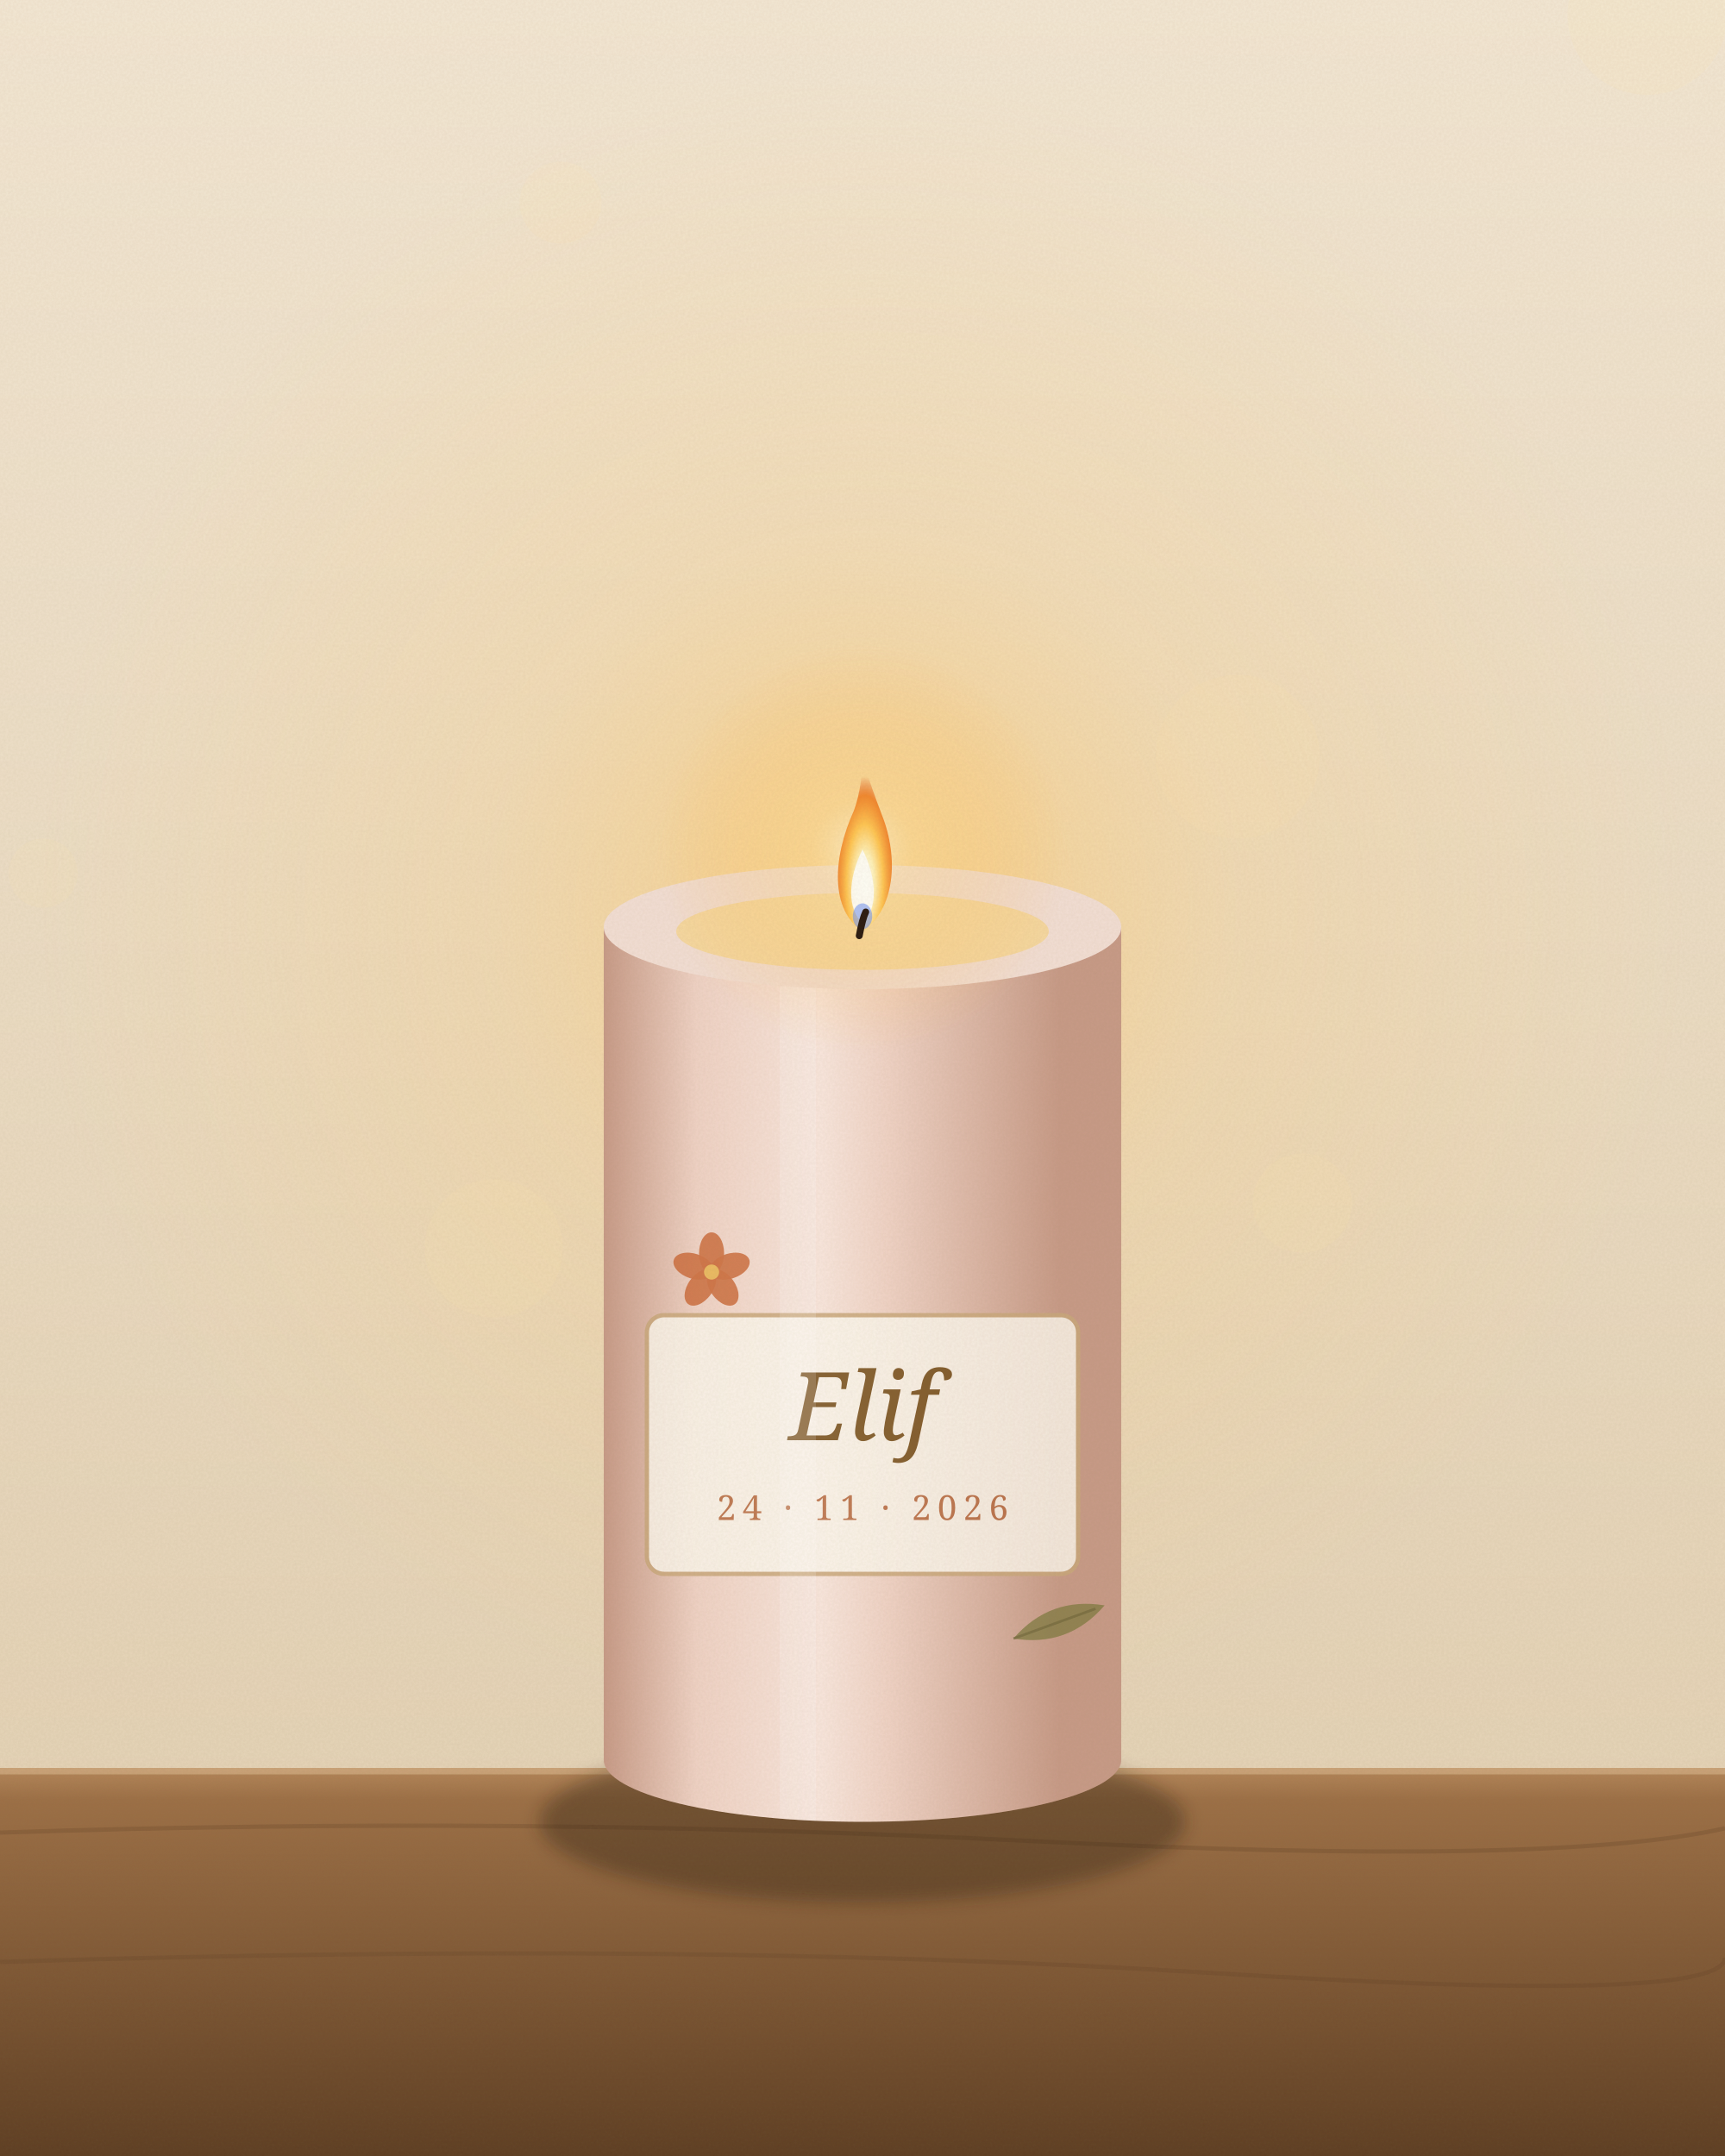
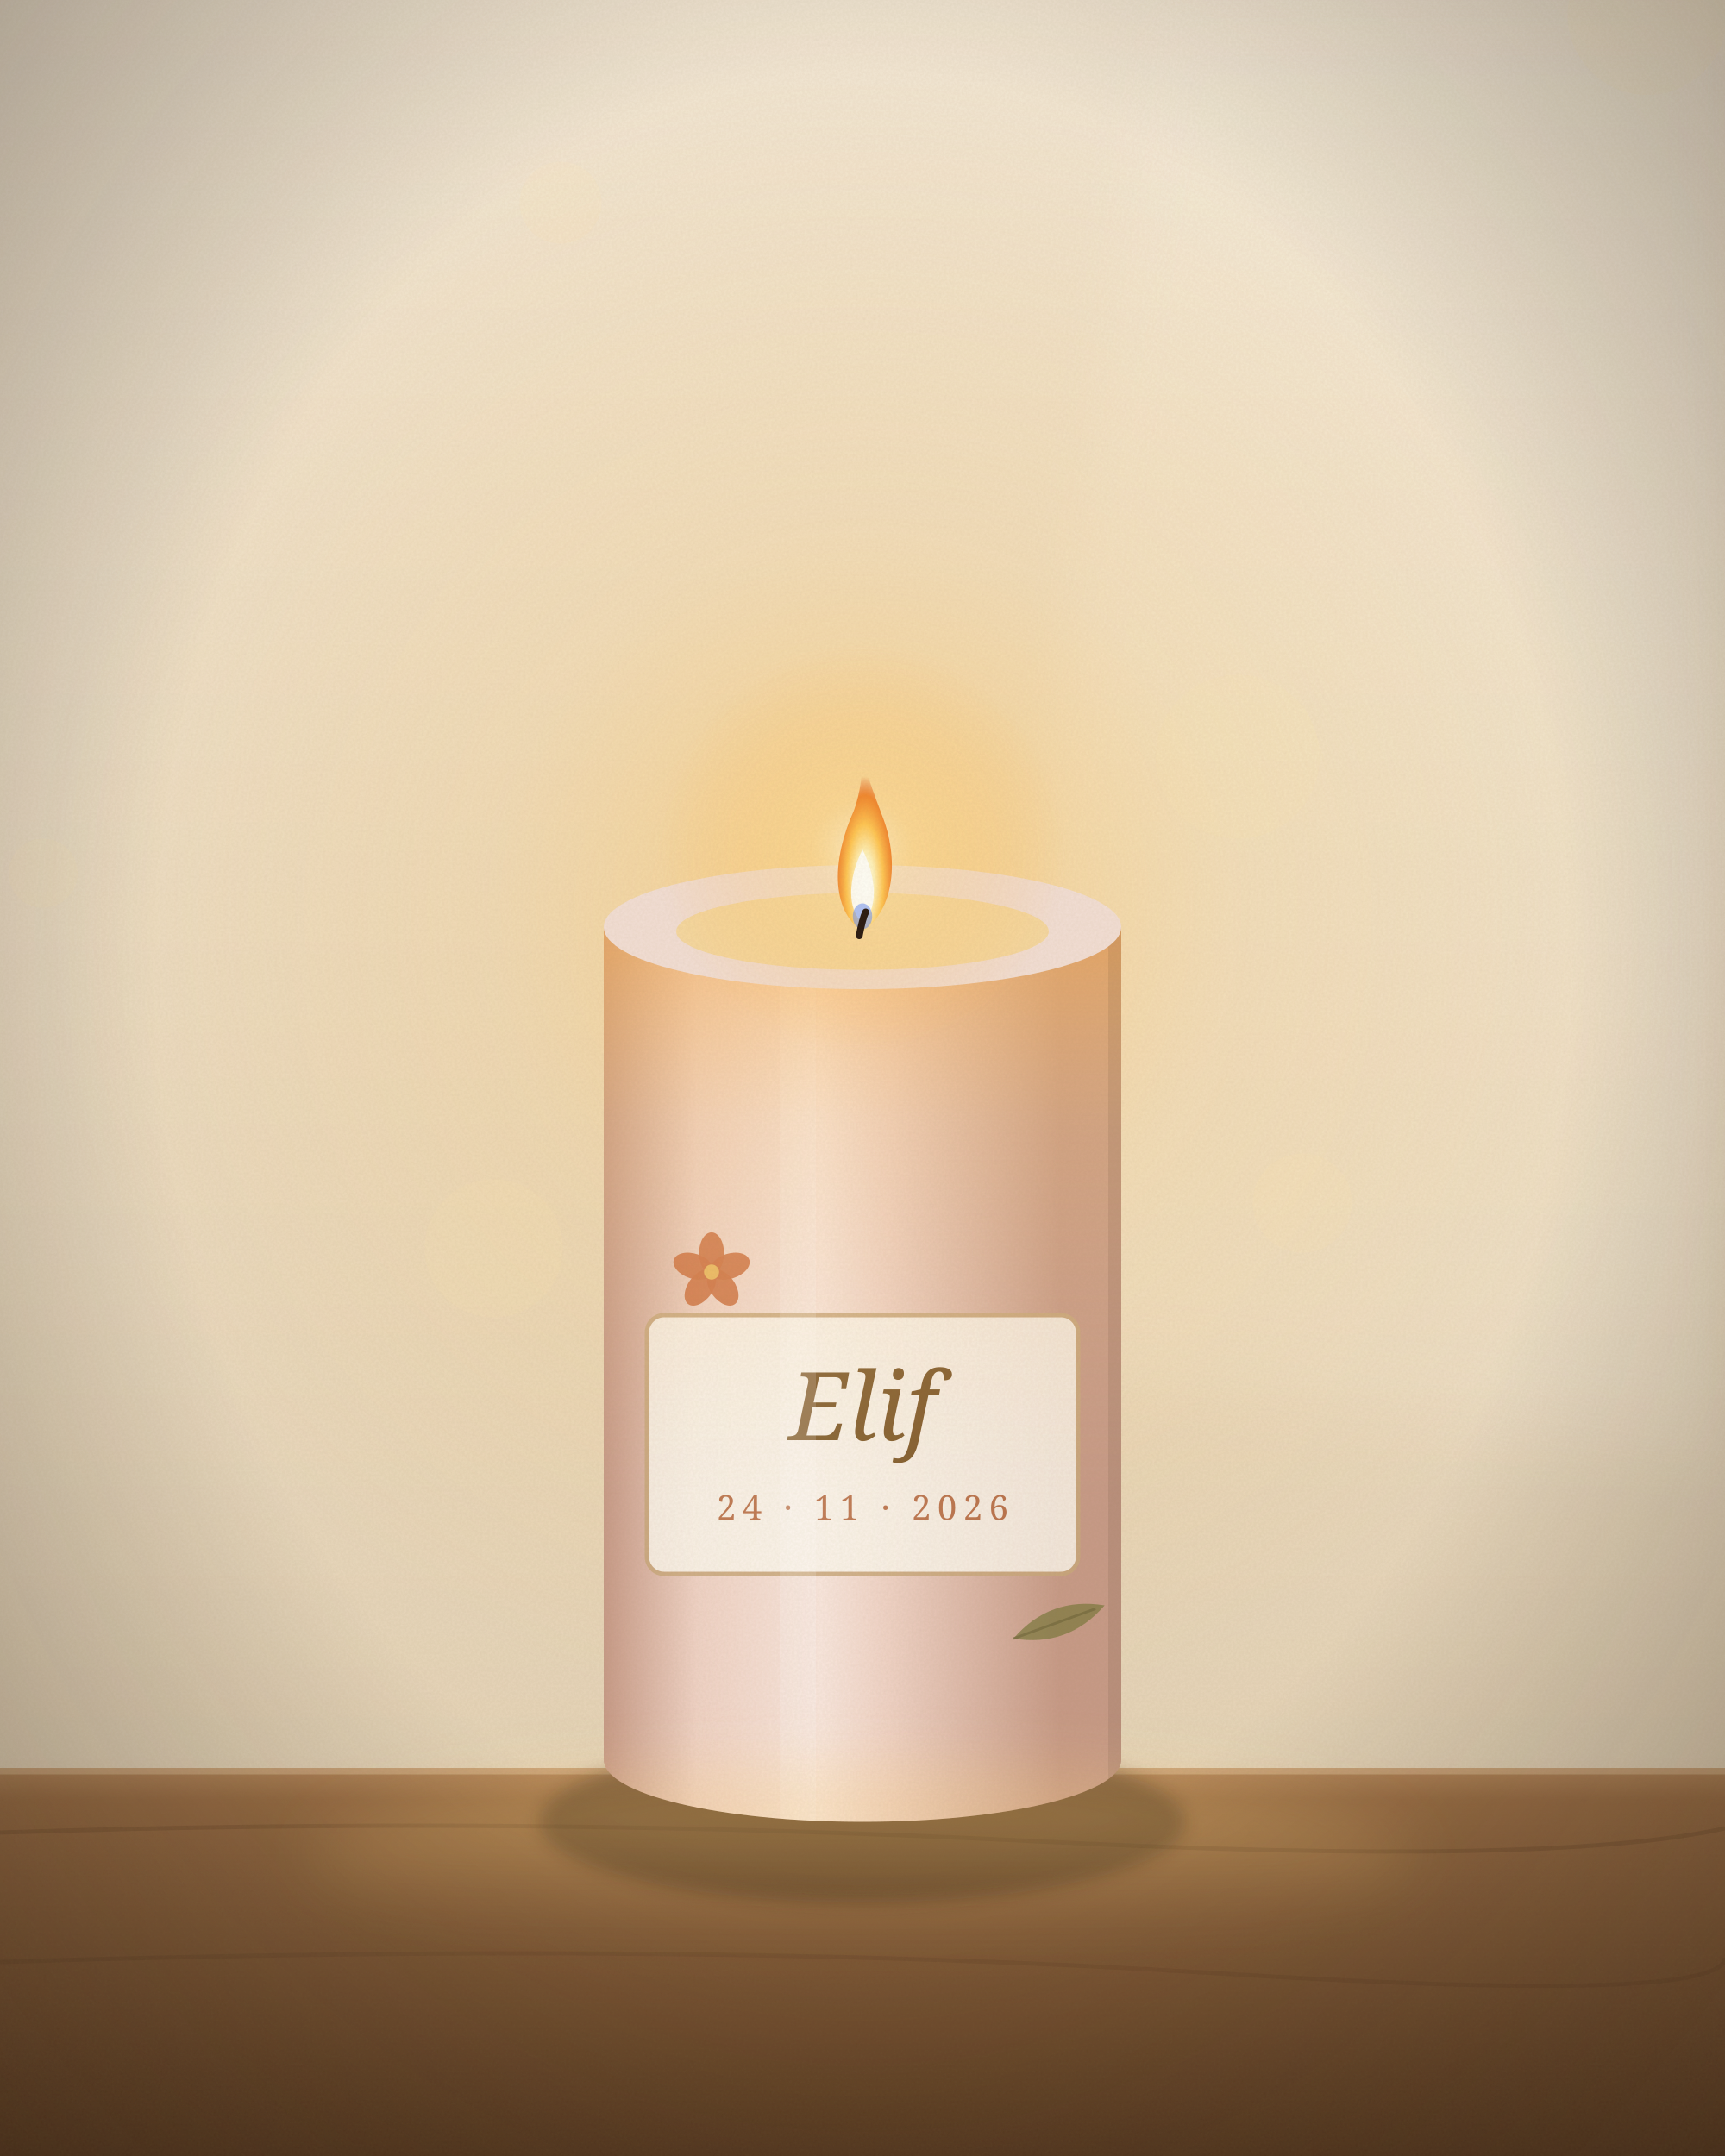
<svg xmlns="http://www.w3.org/2000/svg" viewBox="0 0 800 1000" width="800" height="1000" preserveAspectRatio="xMidYMid slice">
  <defs>
    <linearGradient id="bg5" x1="0" y1="0" x2="0" y2="1">
      <stop offset="0" stop-color="#f3e7d3" />
      <stop offset="1" stop-color="#e2cfb0" />
    </linearGradient>
    <radialGradient id="warm5" cx="0.5" cy="0.5" r="0.5">
      <stop offset="0" stop-color="#ffcf7a" stop-opacity="0.75" />
      <stop offset="0.45" stop-color="#ffcf7a" stop-opacity="0.22" />
      <stop offset="1" stop-color="#ffcf7a" stop-opacity="0" />
    </radialGradient>
    <linearGradient id="wood5" x1="0" y1="0" x2="0" y2="1">
      <stop offset="0" stop-color="#b48659" />
      <stop offset="0.08" stop-color="#9c6f45" />
      <stop offset="1" stop-color="#5e3e22" />
    </linearGradient>
    <radialGradient id="flame5" cx="0.5" cy="0.72" r="0.62">
      <stop offset="0" stop-color="#fffdf2" />
      <stop offset="0.28" stop-color="#fff1b8" />
      <stop offset="0.55" stop-color="#ffc552" />
      <stop offset="0.82" stop-color="#f07a1c" stop-opacity="0.85" />
      <stop offset="1" stop-color="#d9480f" stop-opacity="0" />
    </radialGradient>
    <radialGradient id="halo5" cx="0.5" cy="0.5" r="0.5">
      <stop offset="0" stop-color="#fff6d8" stop-opacity="0.95" />
      <stop offset="0.25" stop-color="#ffd98a" stop-opacity="0.5" />
      <stop offset="1" stop-color="#ffb347" stop-opacity="0" />
    </radialGradient>
+     <linearGradient id="waxglow5" x1="0" y1="0" x2="0" y2="1">
+       <stop offset="0" stop-color="#ffb04a" stop-opacity="0.55" />
+       <stop offset="0.35" stop-color="#ffc977" stop-opacity="0.22" />
+       <stop offset="1" stop-color="#ffd9a0" stop-opacity="0" />
+     </linearGradient>
+     <radialGradient id="vig5" cx="0.5" cy="0.45" r="0.75">
+       <stop offset="0.55" stop-color="#000" stop-opacity="0" />
+       <stop offset="1" stop-color="#1e120a" stop-opacity="0.38" />
+     </radialGradient>
+     <linearGradient id="reflect5" x1="0" y1="0" x2="0" y2="1">
+       <stop offset="0" stop-color="#ffd27a" stop-opacity="0.35" />
+       <stop offset="1" stop-color="#ffd27a" stop-opacity="0" />
+     </linearGradient>
    <filter id="soft5" x="-50%" y="-50%" width="200%" height="200%">
      <feGaussianBlur stdDeviation="14" />
    </filter>
    <filter id="blur45" x="-50%" y="-50%" width="200%" height="200%">
      <feGaussianBlur stdDeviation="4" />
    </filter>
    <filter id="grain5">
      <feTurbulence type="fractalNoise" baseFrequency="0.85" numOctaves="2" stitchTiles="stitch" />
      <feColorMatrix values="0 0 0 0 0.25  0 0 0 0 0.17  0 0 0 0 0.1  0 0 0 0.09 0" />
    </filter>
  </defs>
  <rect width="800" height="1000" fill="url(#bg5)" />
+   <rect x="496.0" y="-50.0" width="400.0" height="700.0" rx="40" fill="#fff8ea" opacity="0.18" filter="url(#soft5)" transform="rotate(8 640.0 300.0)" />
  <rect x="0" y="820" width="800" height="180" fill="url(#wood5)" />
  <path d="M0 850 Q240.0 842 480.0 854 T800 848" stroke="#4a2f19" stroke-opacity="0.18" stroke-width="2" fill="none" />
  <path d="M0 910 Q320.0 900 560.0 915 T800 908" stroke="#4a2f19" stroke-opacity="0.14" stroke-width="2" fill="none" />
  <rect x="0" y="820" width="800" height="3" fill="#d9b68c" opacity="0.6" />
  <circle cx="400" cy="420" r="380" fill="url(#warm5)">
    <animate attributeName="opacity" values="0.85;1;0.9;1;0.85" dur="3.1s" repeatCount="indefinite" />
  </circle>
  <circle cx="439" cy="450" r="38" fill="#ffe2a6" opacity="0.12">
    <animate attributeName="opacity" values="0.05;0.2;0.05" dur="8.5s" repeatCount="indefinite" />
  </circle>
  <circle cx="229" cy="579" r="32" fill="#ffe2a6" opacity="0.12">
    <animate attributeName="opacity" values="0.05;0.2;0.05" dur="8.0s" repeatCount="indefinite" />
  </circle>
  <circle cx="604" cy="558" r="23" fill="#ffe2a6" opacity="0.12">
    <animate attributeName="opacity" values="0.05;0.2;0.05" dur="6.5s" repeatCount="indefinite" />
  </circle>
  <circle cx="574" cy="351" r="38" fill="#ffe2a6" opacity="0.12">
    <animate attributeName="opacity" values="0.05;0.2;0.05" dur="6.5s" repeatCount="indefinite" />
  </circle>
  <circle cx="764" cy="7" r="37" fill="#ffe2a6" opacity="0.12">
    <animate attributeName="opacity" values="0.05;0.2;0.05" dur="6.5s" repeatCount="indefinite" />
  </circle>
  <circle cx="20" cy="405" r="16" fill="#ffe2a6" opacity="0.12">
    <animate attributeName="opacity" values="0.05;0.2;0.05" dur="5.9s" repeatCount="indefinite" />
  </circle>
  <circle cx="260" cy="94" r="19" fill="#ffe2a6" opacity="0.12">
    <animate attributeName="opacity" values="0.05;0.2;0.05" dur="5.3s" repeatCount="indefinite" />
  </circle>
  <defs>
    <linearGradient id="w5" x1="0" y1="0" x2="1" y2="0">
      <stop offset="0" stop-color="#c79a86" />
      <stop offset="0.18" stop-color="#efd2c4" />
      <stop offset="0.42" stop-color="#f9e6dc" />
      <stop offset="0.55" stop-color="#efd2c4" />
      <stop offset="0.88" stop-color="#c79a86" />
      <stop offset="1" stop-color="#c79a86" />
    </linearGradient>
  </defs>
  <clipPath id="clip5_280_430">
    <path d="M280 430 L280 816.2 A120.0 28.8 0 0 0 520 816.2 L520 430 Z" />
  </clipPath>
  <ellipse cx="400.0" cy="845" rx="150.0" ry="37.44" fill="#2b1a0e" opacity="0.38" filter="url(#blur45)" />
  <path d="M280 430 L280 816.2 A120.0 28.8 0 0 0 520 816.2 L520 430 Z" fill="url(#w5)" />
  <g clip-path="url(#clip5_280_430)">
    <rect x="300" y="610" width="200" height="120" rx="8" fill="#fbf6ec" stroke="#c8a77a" stroke-width="2" />
    <text x="400" y="668" text-anchor="middle" font-family="Georgia,serif" font-style="italic" font-size="44" fill="#6e4710">Elif</text>
    <text x="400" y="705" text-anchor="middle" font-family="Georgia,serif" font-size="16" letter-spacing="3" fill="#b4673b">24 · 11 · 2026</text>
    <g transform="translate(330 590) rotate(0)">
      <ellipse cx="0" cy="-8.8" rx="5.8" ry="9.6" fill="#c8612d" transform="rotate(0)" opacity="0.92" />
      <ellipse cx="0" cy="-8.8" rx="5.8" ry="9.6" fill="#c8612d" transform="rotate(72)" opacity="0.92" />
      <ellipse cx="0" cy="-8.8" rx="5.8" ry="9.6" fill="#c8612d" transform="rotate(144)" opacity="0.92" />
      <ellipse cx="0" cy="-8.8" rx="5.8" ry="9.6" fill="#c8612d" transform="rotate(216)" opacity="0.92" />
      <ellipse cx="0" cy="-8.8" rx="5.8" ry="9.6" fill="#c8612d" transform="rotate(288)" opacity="0.92" />
      <circle r="3.5" fill="#e9b44c" />
    </g>
    <g transform="translate(470 760) rotate(-20)">
      <path d="M0 0 Q22.5 -12.6 45 0 Q22.5 12.6 0 0 Z" fill="#7d7a3f" opacity="0.9" />
      <path d="M0 0 L40.5 0" stroke="#5a5626" stroke-width="1.2" opacity="0.6" />
    </g>
    <rect x="280" y="430" width="240" height="415" fill="url(#w5)" opacity="0.18" />
    <rect x="361.6" y="430" width="16.8" height="415" fill="#fff" opacity="0.16" />
+     <rect x="280" y="430" width="240" height="264.0" fill="url(#waxglow5)">
+       <animate attributeName="opacity" values="0.85;1;0.9;1;0.85" dur="3.1s" begin="0.00s" repeatCount="indefinite" />
+     </rect>
+     <rect x="514" y="430" width="6" height="415" fill="#3b2412" opacity="0.10" />
  </g>
  <ellipse cx="400.0" cy="430" rx="120.0" ry="28.8" fill="#f2ded3" />
  <ellipse cx="400.0" cy="432" rx="86.4" ry="17.856" fill="#f6d79a" opacity="0.9">
    <animate attributeName="opacity" values="0.8;1;0.85;0.95;0.8" dur="3.1s" begin="0.00s" repeatCount="indefinite" />
  </ellipse>
  <g transform="translate(400.0 428) scale(1.0)">
    <circle cx="0" cy="-34" r="95" fill="url(#halo5)" opacity="0.8">
      <animate attributeName="opacity" values="0.7;0.95;0.78;0.9;0.7" dur="3.1s" begin="0.00s" repeatCount="indefinite" />
      <animate attributeName="r" values="92;100;95;98;92" dur="3.1s" begin="0.00s" repeatCount="indefinite" />
    </circle>
    <g>
      <animateTransform attributeName="transform" type="skewX" values="0;3;-2.5;1.5;-1;0" dur="2.6s" begin="0.00s" repeatCount="indefinite" />
      <g>
        <animateTransform attributeName="transform" type="scale" values="1 1;0.96 1.07;1.03 0.95;0.98 1.04;1 1" dur="1.7s" begin="0.00s" repeatCount="indefinite" />
        <path d="M0 4 C-15 -6 -14 -30 -4 -52 C-1 -60 0 -70 0 -76 C3 -66 6 -58 9 -50 C17 -30 15 -6 0 4 Z" fill="url(#flame5)" />
        <path d="M0 0 C-7 -6 -7 -20 0 -34 C7 -20 7 -6 0 0 Z" fill="#fffef6" opacity="0.92" />
        <ellipse cx="0" cy="-3" rx="4.5" ry="6" fill="#6d8ff0" opacity="0.55" />
      </g>
    </g>
    <path d="M-1.5 6 Q0 -2 1.5 -5" stroke="#2a1a10" stroke-width="3.2" stroke-linecap="round" fill="none" />
  </g>
+   <ellipse cx="400.0" cy="860" rx="256.0" ry="38" fill="url(#reflect5)" filter="url(#soft5)">
+     <animate attributeName="opacity" values="0.7;1;0.8;1;0.7" dur="3.1s" repeatCount="indefinite" />
+   </ellipse>
+   <rect width="800" height="1000" fill="url(#vig5)" />
  <rect width="800" height="1000" filter="url(#grain5)" />
</svg>
